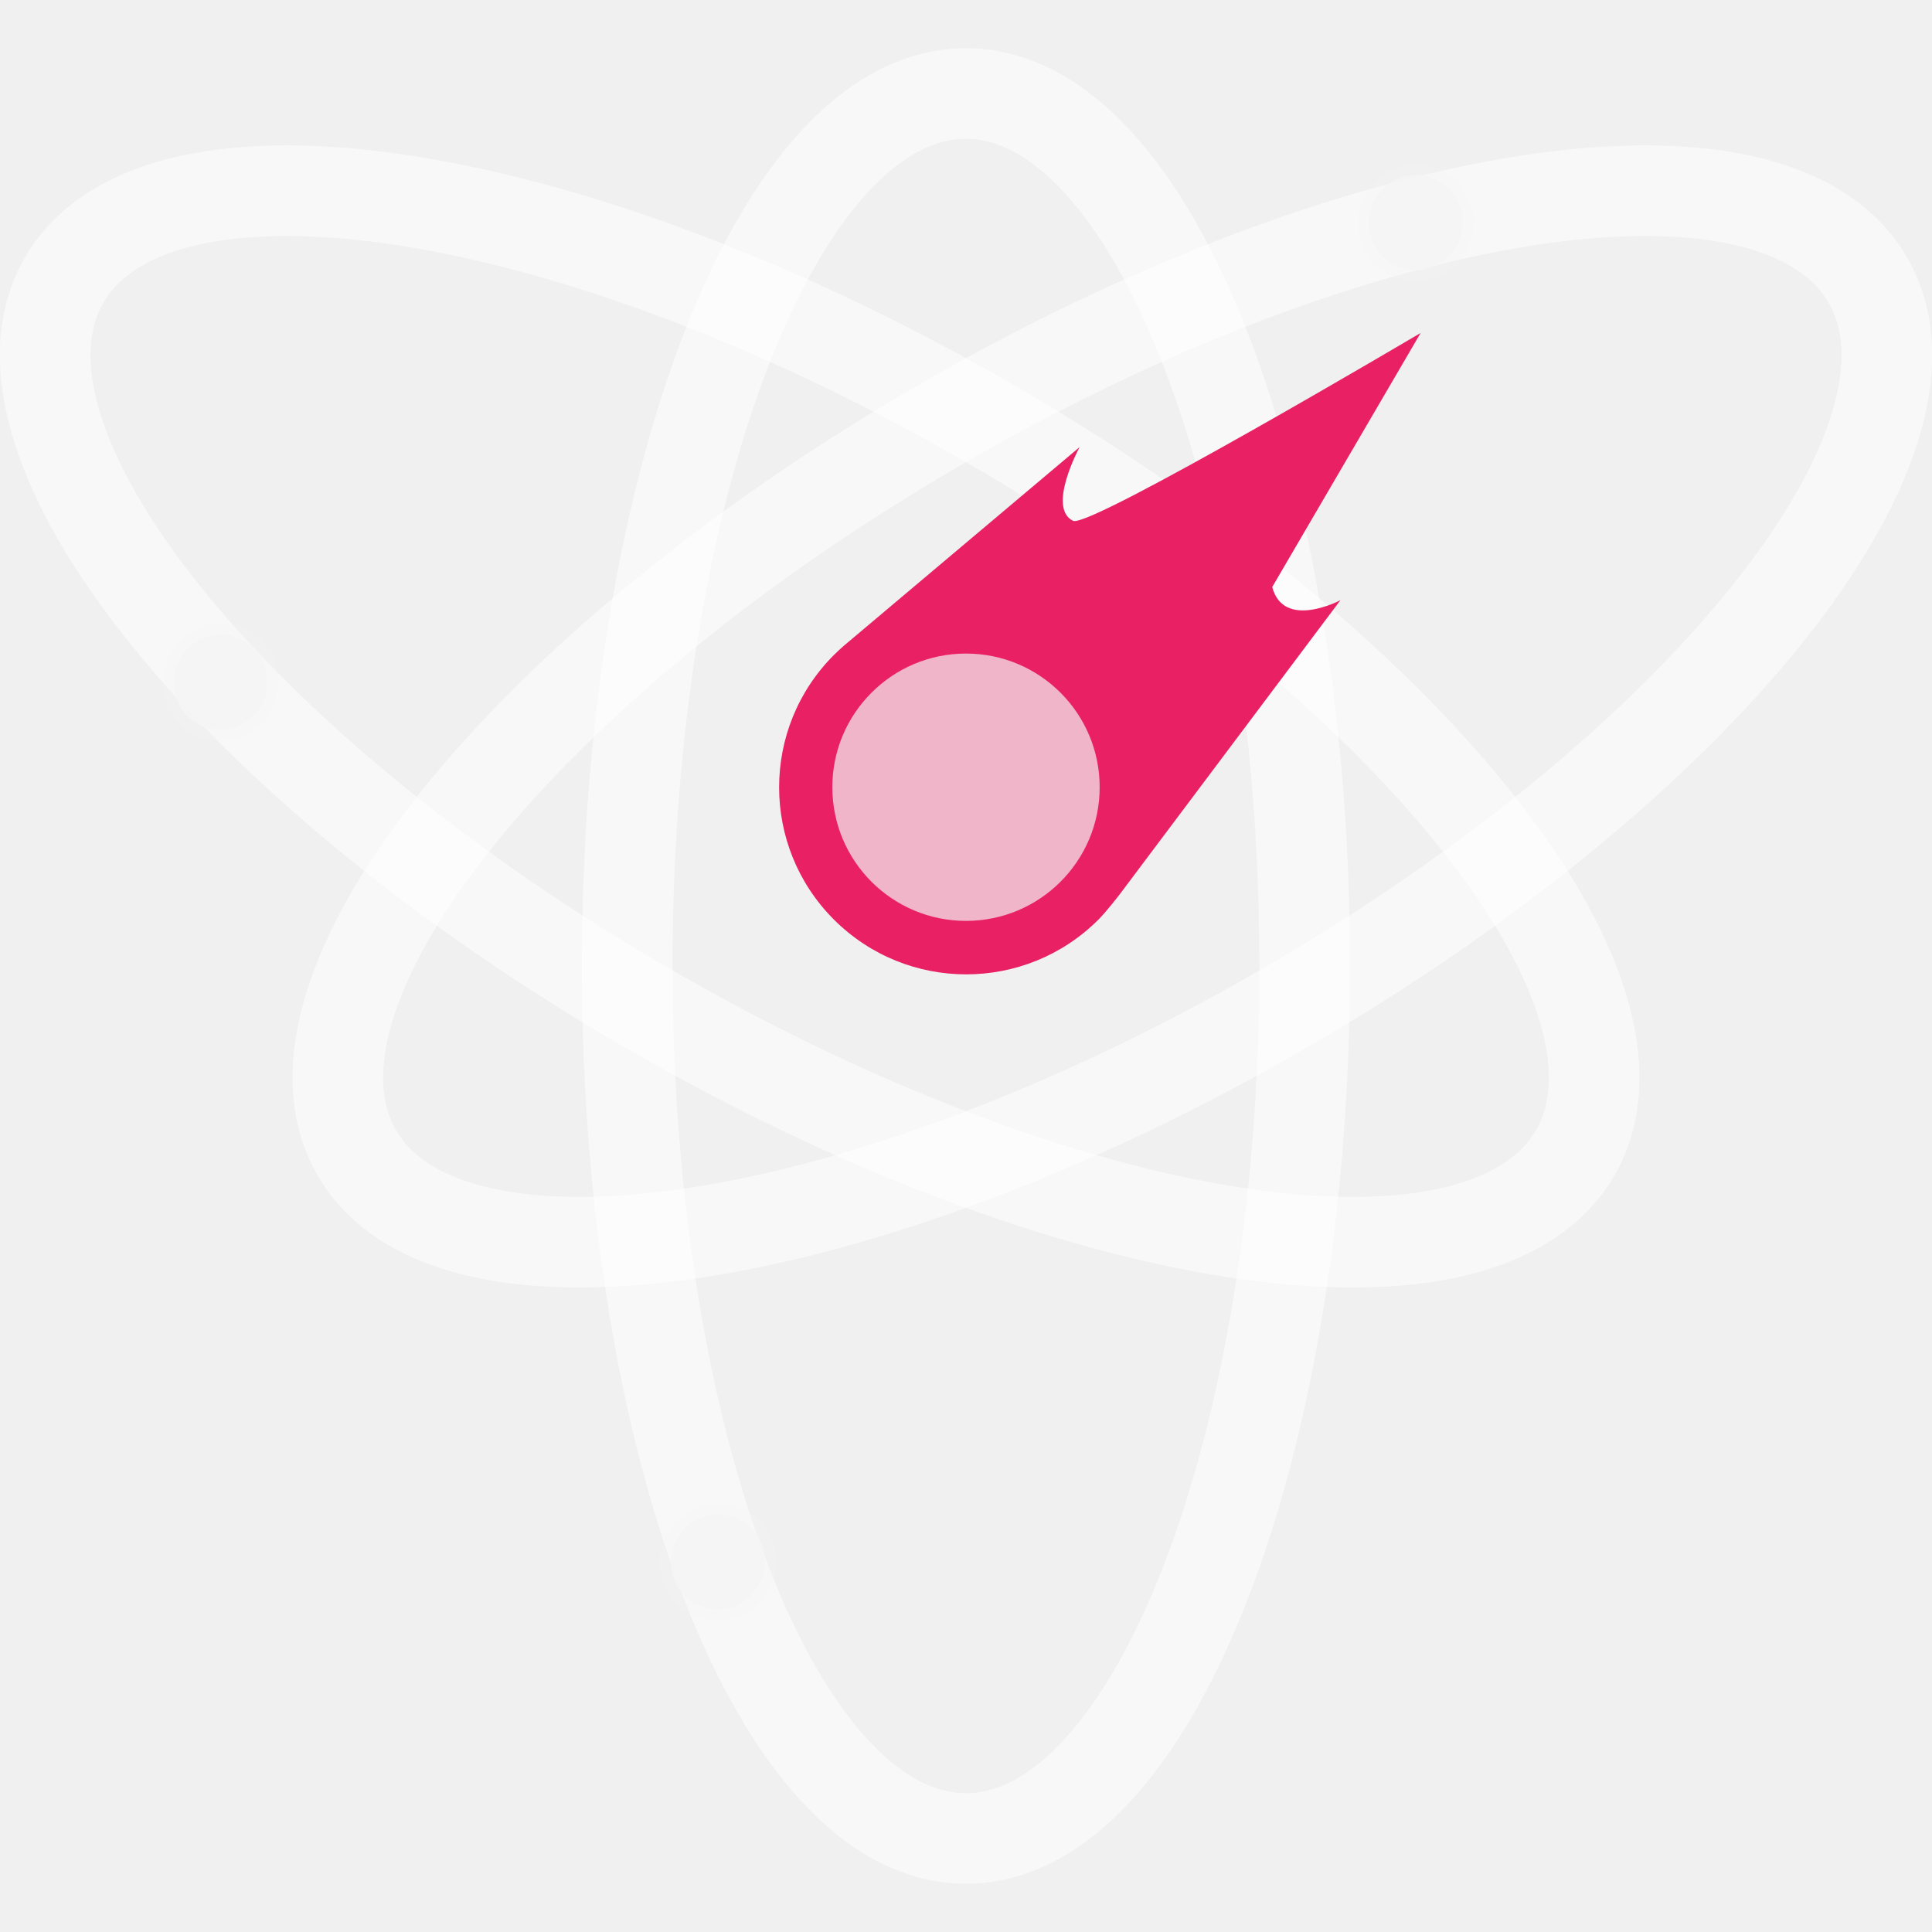
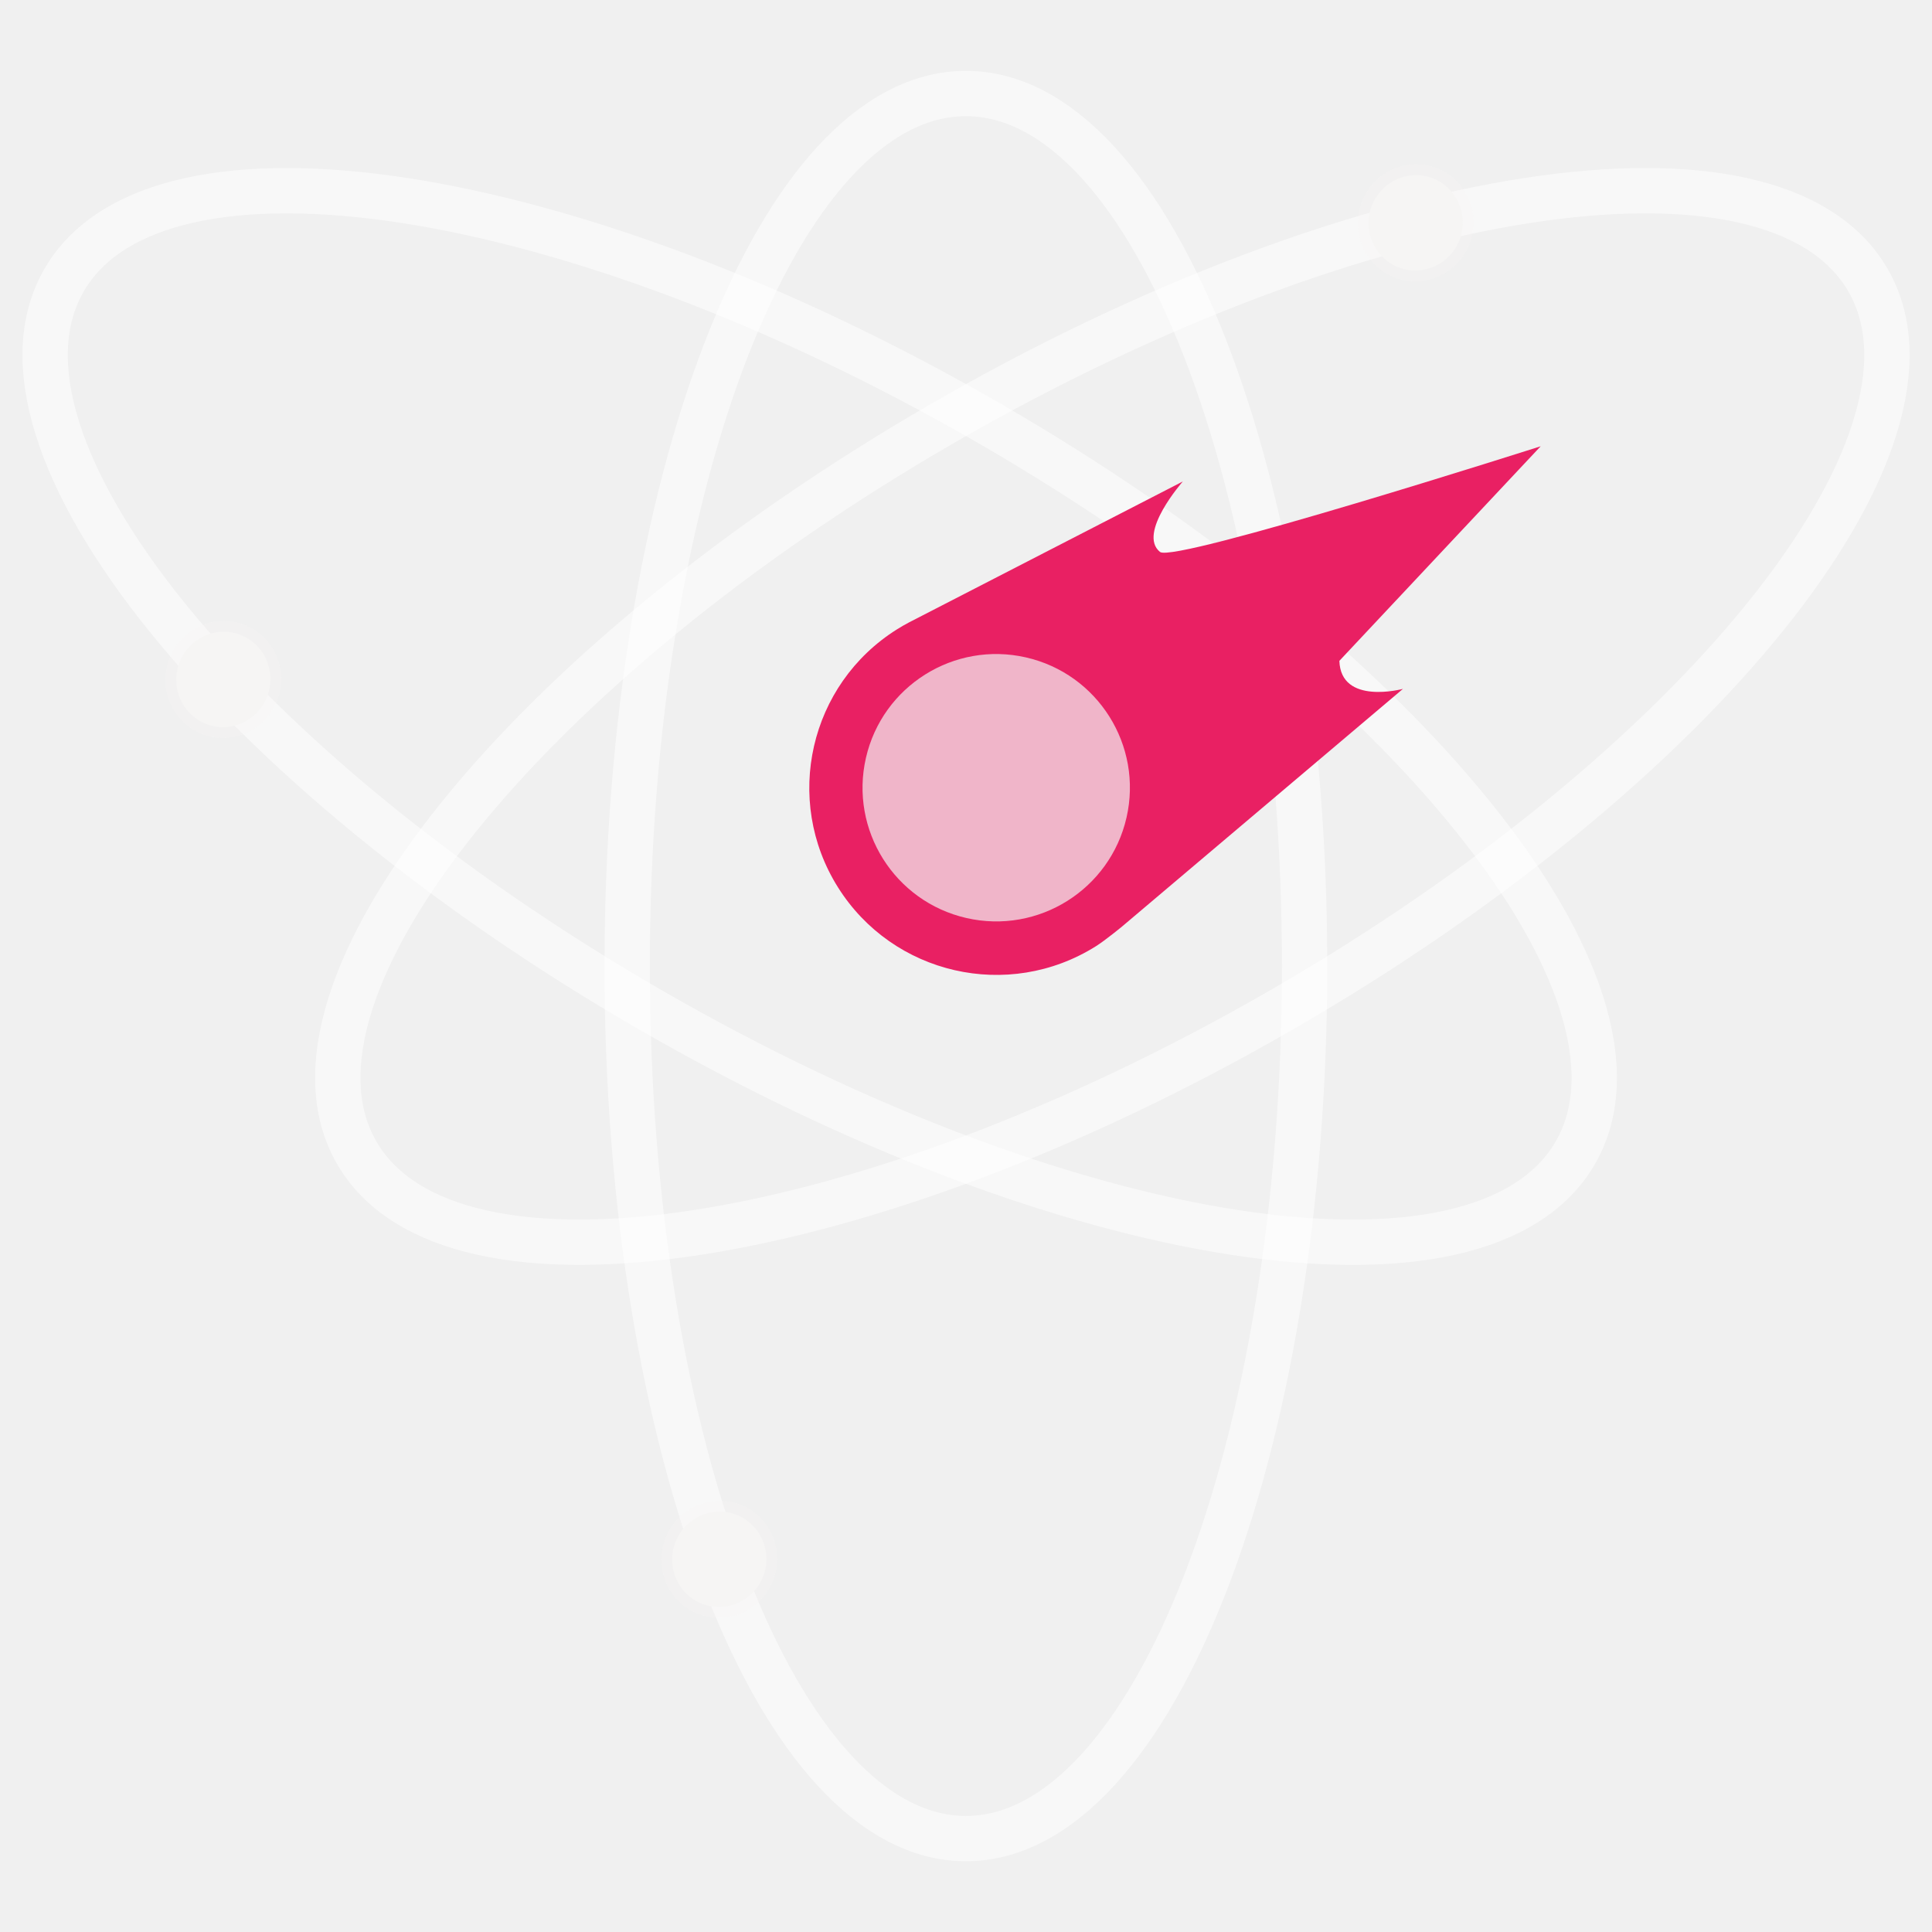
<svg xmlns="http://www.w3.org/2000/svg" width="256" height="256" viewBox="0 0 64 64" fill="none" version="1.1" id="svg2" xml:space="preserve">
  <defs id="defs2" />
  <g id="g17">
    <g id="g1" transform="matrix(4.000008,0,0,4.000008,-249.0005,-70.40234)">
-       <g id="g2" transform="matrix(0.2553528,0,0,0.2553528,62.0787,17.40181)" style="stroke-width:2.937;stroke-dasharray:none;stroke:#ffffff;fill:none">
-         <ellipse style="fill:none;fill-opacity:0.098;stroke:#ffffff;stroke-width:2.937;stroke-dasharray:none;stroke-opacity:0.698;opacity:0.8" id="ellipse2" cx="-32.107" cy="31.998" rx="28.296" ry="10.986" transform="rotate(-90)" />
-         <ellipse style="fill:none;fill-opacity:0.098;stroke:#ffffff;stroke-width:2.937;stroke-dasharray:none;stroke-opacity:0.698;opacity:0.8" id="ellipse11" cx="-35.61" cy="-7.17" rx="28.296" ry="10.986" transform="rotate(-150)" />
-         <ellipse style="fill:none;fill-opacity:0.098;stroke:#ffffff;stroke-width:2.937;stroke-dasharray:none;stroke-opacity:0.698;opacity:0.8" id="ellipse12" cx="19.816" cy="39.17" rx="28.296" ry="10.986" transform="rotate(-30)" />
-       </g>
-       <g id="g10" transform="matrix(0.25,0,0,0.25,67.13184,13.05812)" style="opacity:0.85;fill:#f6f5f4;fill-opacity:1">
+       <ellipse style="opacity:0.8;fill:none;fill-opacity:0.098;stroke:#ffffff;stroke-width:0.375;stroke-dasharray:none;stroke-opacity:0.698" id="ellipse2" cx="-25.601" cy="70.249" rx="7.226" ry="2.805" transform="rotate(-90)" />
+       <ellipse style="opacity:0.8;fill:none;fill-opacity:0.098;stroke:#ffffff;stroke-width:0.375;stroke-dasharray:none;stroke-opacity:0.698" id="ellipse11" cx="-71.556" cy="14.138" rx="7.226" ry="2.805" transform="rotate(-150)" />
+       <ellipse style="opacity:0.8;fill:none;fill-opacity:0.098;stroke:#ffffff;stroke-width:0.375;stroke-dasharray:none;stroke-opacity:0.698" id="ellipse12" cx="50.121" cy="56.112" rx="7.226" ry="2.805" transform="rotate(-30)" />
+       <g id="g10" transform="matrix(0.25,0,0,0.25,67.13184,13.05812)" style="opacity:1;fill:#f6f5f4;fill-opacity:1">
        <ellipse style="fill:#f6f5f4;fill-opacity:0.3;stroke:none;stroke-width:3;stroke-linejoin:round;stroke-dasharray:none;stroke-opacity:1;paint-order:stroke markers fill" id="ellipse9" cx="17.382" cy="33.163" rx="1.941" ry="1.914" transform="matrix(-0.2650858,0.9642248,0.9642248,0.2650858,0,0)" />
        <ellipse style="fill:#f6f5f4;fill-opacity:1;stroke:none;stroke-width:3;stroke-linejoin:round;stroke-dasharray:none;stroke-opacity:1;paint-order:stroke markers fill" id="ellipse10" cx="17.382" cy="33.163" rx="1.581" ry="1.559" transform="matrix(-0.2650858,0.9642248,0.9642248,0.2650858,0,0)" />
      </g>
-       <g id="g3" transform="matrix(0.25,0,0,0.25,57.235,16.86189)" style="opacity:0.85;fill:#f6f5f4;fill-opacity:1">
+       <g id="g3" transform="matrix(0.25,0,0,0.25,57.25732,16.83956)" style="opacity:1;fill:#f6f5f4;fill-opacity:1">
        <ellipse style="fill:#f6f5f4;fill-opacity:0.3;stroke:none;stroke-width:3;stroke-linejoin:round;stroke-dasharray:none;stroke-opacity:1;paint-order:stroke markers fill" id="ellipse1" cx="17.382" cy="33.163" rx="1.941" ry="1.914" transform="matrix(-0.2650858,0.9642248,0.9642248,0.2650858,0,0)" />
        <ellipse style="fill:#f6f5f4;fill-opacity:1;stroke:none;stroke-width:3;stroke-linejoin:round;stroke-dasharray:none;stroke-opacity:1;paint-order:stroke markers fill" id="ellipse3" cx="17.382" cy="33.163" rx="1.581" ry="1.559" transform="matrix(-0.2650858,0.9642248,0.9642248,0.2650858,0,0)" />
      </g>
-       <g id="g5" transform="matrix(0.25,0,0,0.25,61.35333,24.14851)" style="opacity:0.85;fill:#f6f5f4;fill-opacity:1">
+       <g id="g4" transform="rotate(12.88302,70.35681,25.23047)">
+         <path style="fill:#e92063;fill-opacity:1;stroke-width:0.01" d="m 74.015,20.358 c 0,0 -2.743,1.622 -2.878,1.556 -0.22,-0.107 0.054,-0.611 0.054,-0.611 -0.65,0.548 -1.301,1.096 -1.951,1.644 -0.029,0.025 -0.057,0.051 -0.084,0.078 -0.605,0.605 -0.605,1.586 0,2.191 0.605,0.605 1.586,0.605 2.191,0 0.066,-0.066 0.176,-0.209 0.176,-0.209 l 1.828,-2.436 c 0,0 -0.471,0.25 -0.565,-0.109 z" id="path1" />
+         <circle style="fill:#f3f3f3;fill-opacity:0.703;stroke-width:0.01" cx="70.25" cy="24.12" r="1.107" id="circle1" />
+       </g>
+       <g id="g5" transform="matrix(0.25,0,0,0.25,61.36449,24.12618)" style="opacity:1;fill:#f6f5f4;fill-opacity:1">
        <ellipse style="fill:#f6f5f4;fill-opacity:0.3;stroke:none;stroke-width:3;stroke-linejoin:round;stroke-dasharray:none;stroke-opacity:1;paint-order:stroke markers fill" id="ellipse4" cx="17.382" cy="33.163" rx="1.941" ry="1.914" transform="matrix(-0.2650858,0.9642248,0.9642248,0.2650858,0,0)" />
        <ellipse style="fill:#f6f5f4;fill-opacity:1;stroke:none;stroke-width:3;stroke-linejoin:round;stroke-dasharray:none;stroke-opacity:1;paint-order:stroke markers fill" id="ellipse5" cx="17.382" cy="33.163" rx="1.581" ry="1.559" transform="matrix(-0.2650858,0.9642248,0.9642248,0.2650858,0,0)" />
-       </g>
-       <g id="g4">
-         <path style="fill:#e92063;fill-opacity:1;stroke-width:0.01" d="m 74.015,20.358 c 0,0 -2.743,1.622 -2.878,1.556 -0.22,-0.107 0.054,-0.611 0.054,-0.611 -0.65,0.548 -1.301,1.096 -1.951,1.644 -0.029,0.025 -0.057,0.051 -0.084,0.078 -0.605,0.605 -0.605,1.586 0,2.191 0.605,0.605 1.586,0.605 2.191,0 0.066,-0.066 0.176,-0.209 0.176,-0.209 l 1.828,-2.436 c 0,0 -0.471,0.25 -0.565,-0.109 z" id="path1" />
-         <circle style="fill:#f3f3f3;stroke-width:0.01;fill-opacity:0.703" cx="70.25" cy="24.12" r="1.107" id="circle1" />
      </g>
    </g>
  </g>
</svg>
